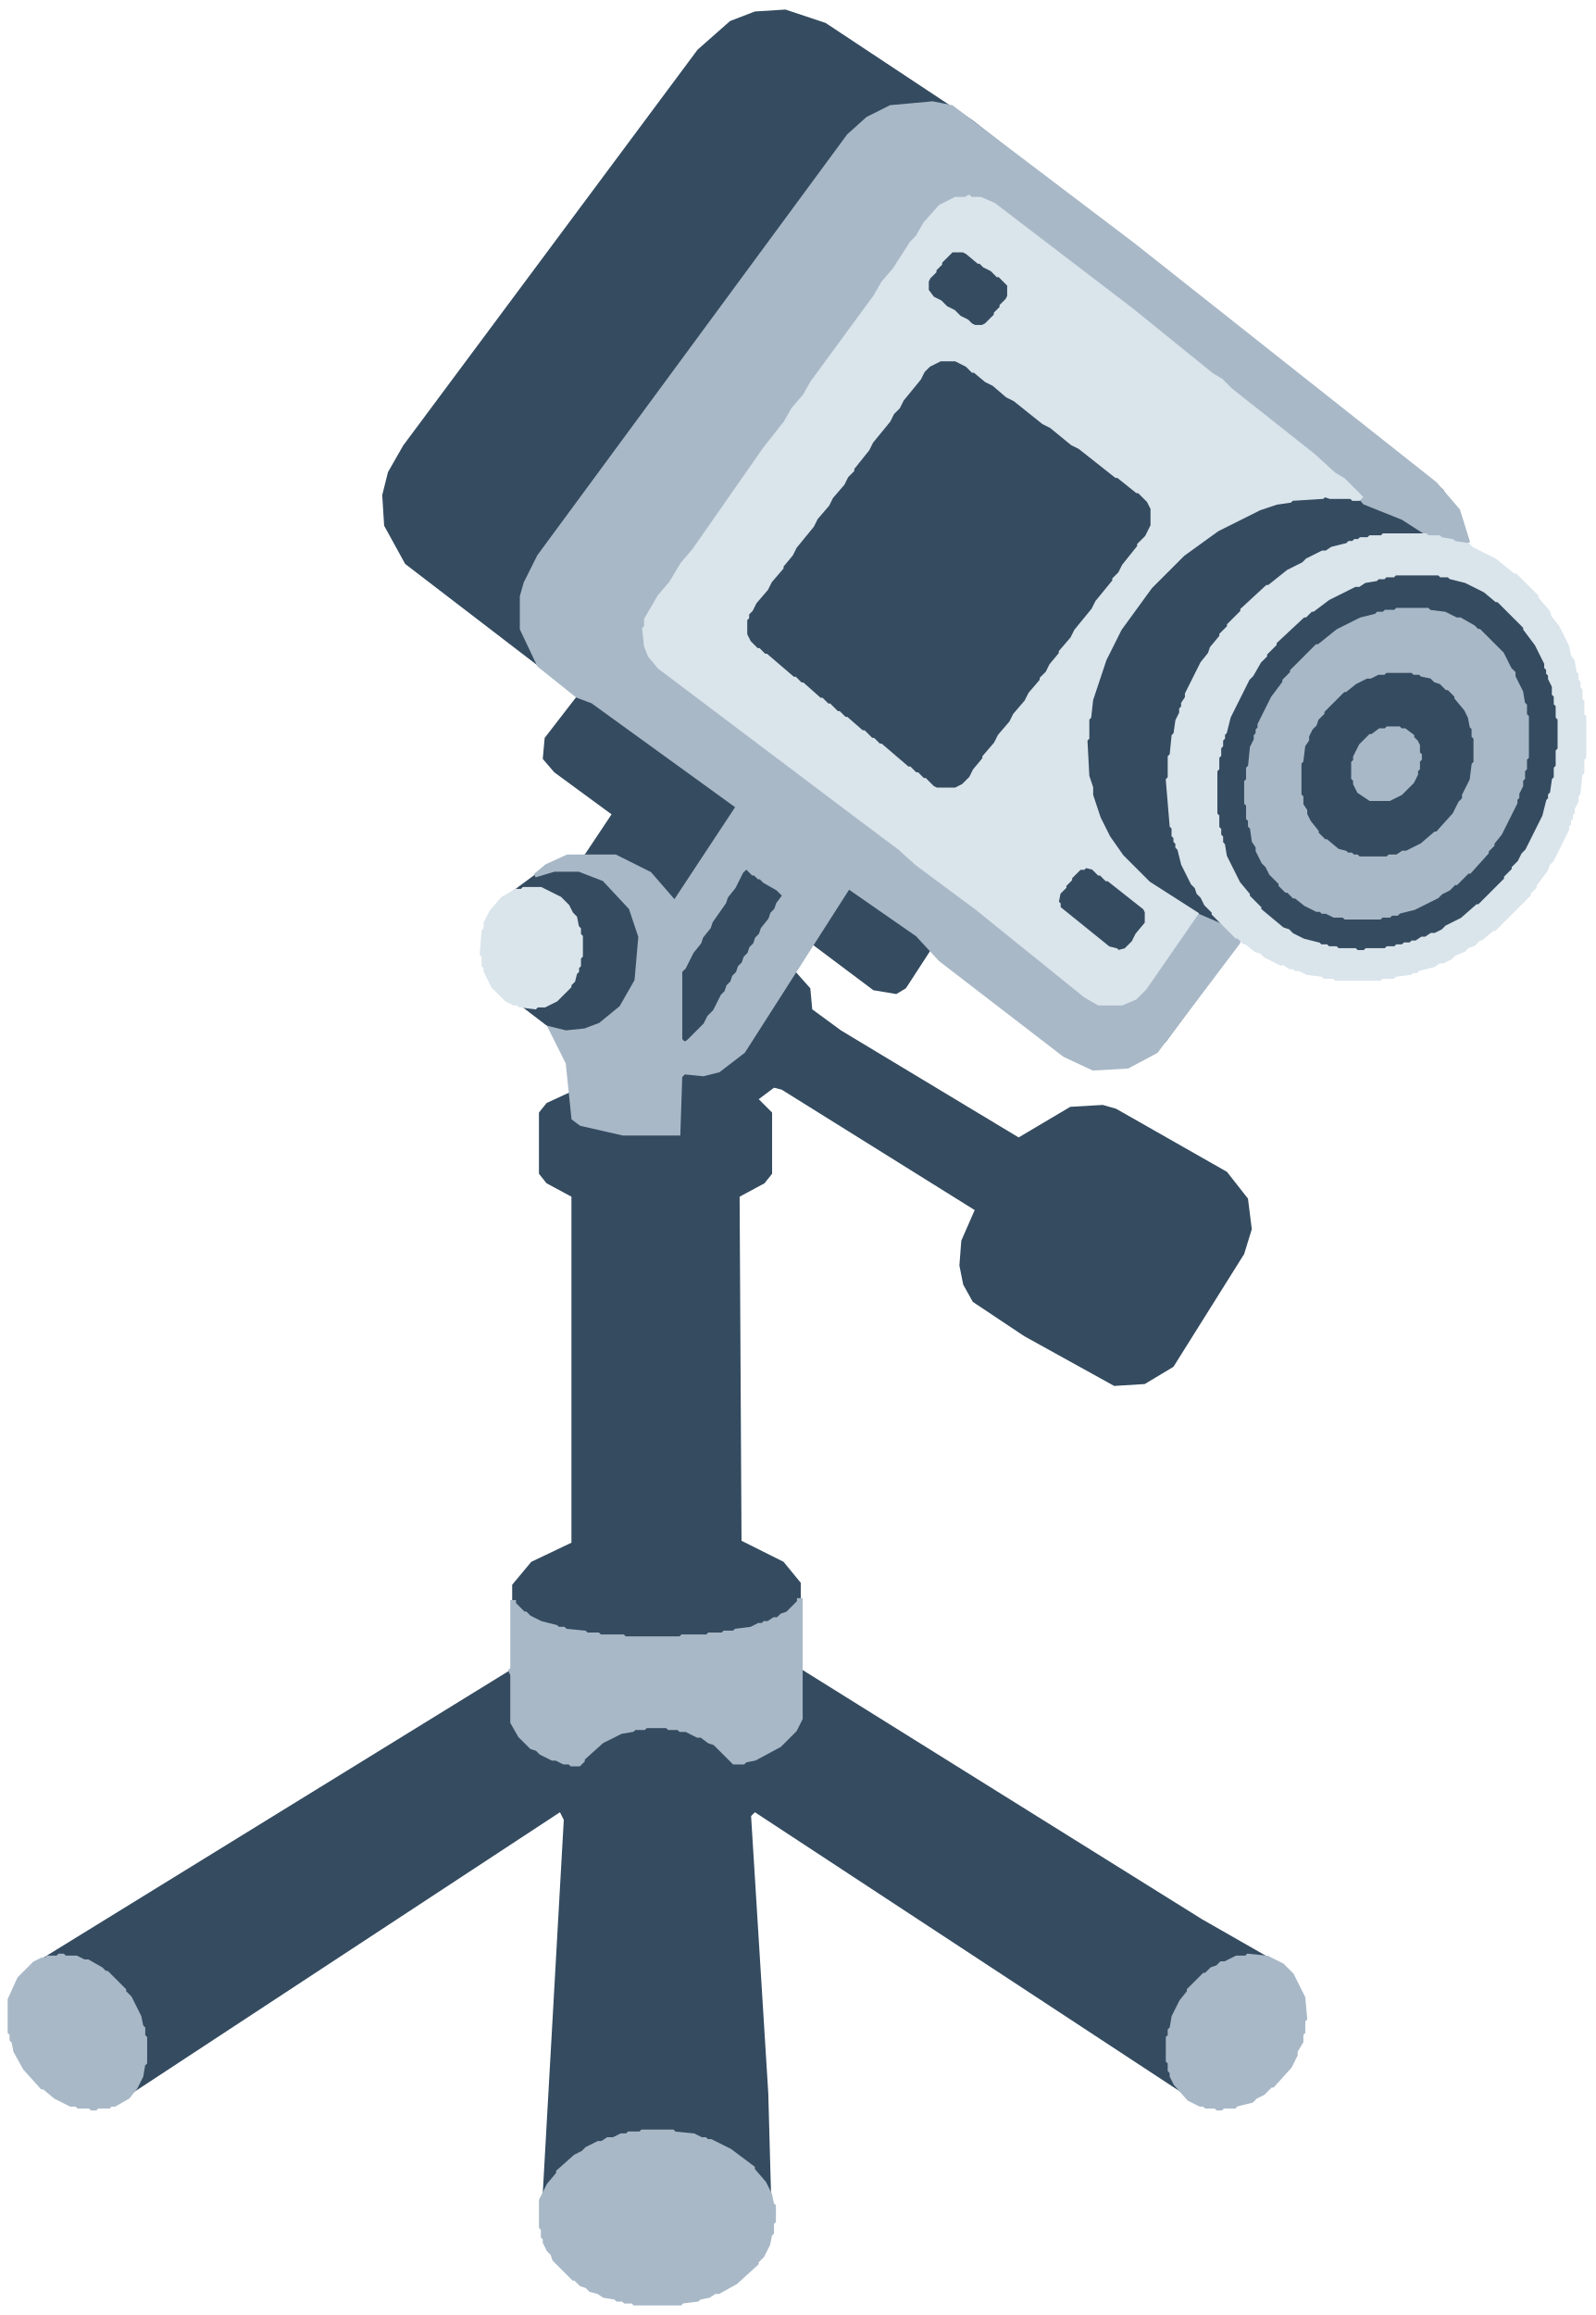
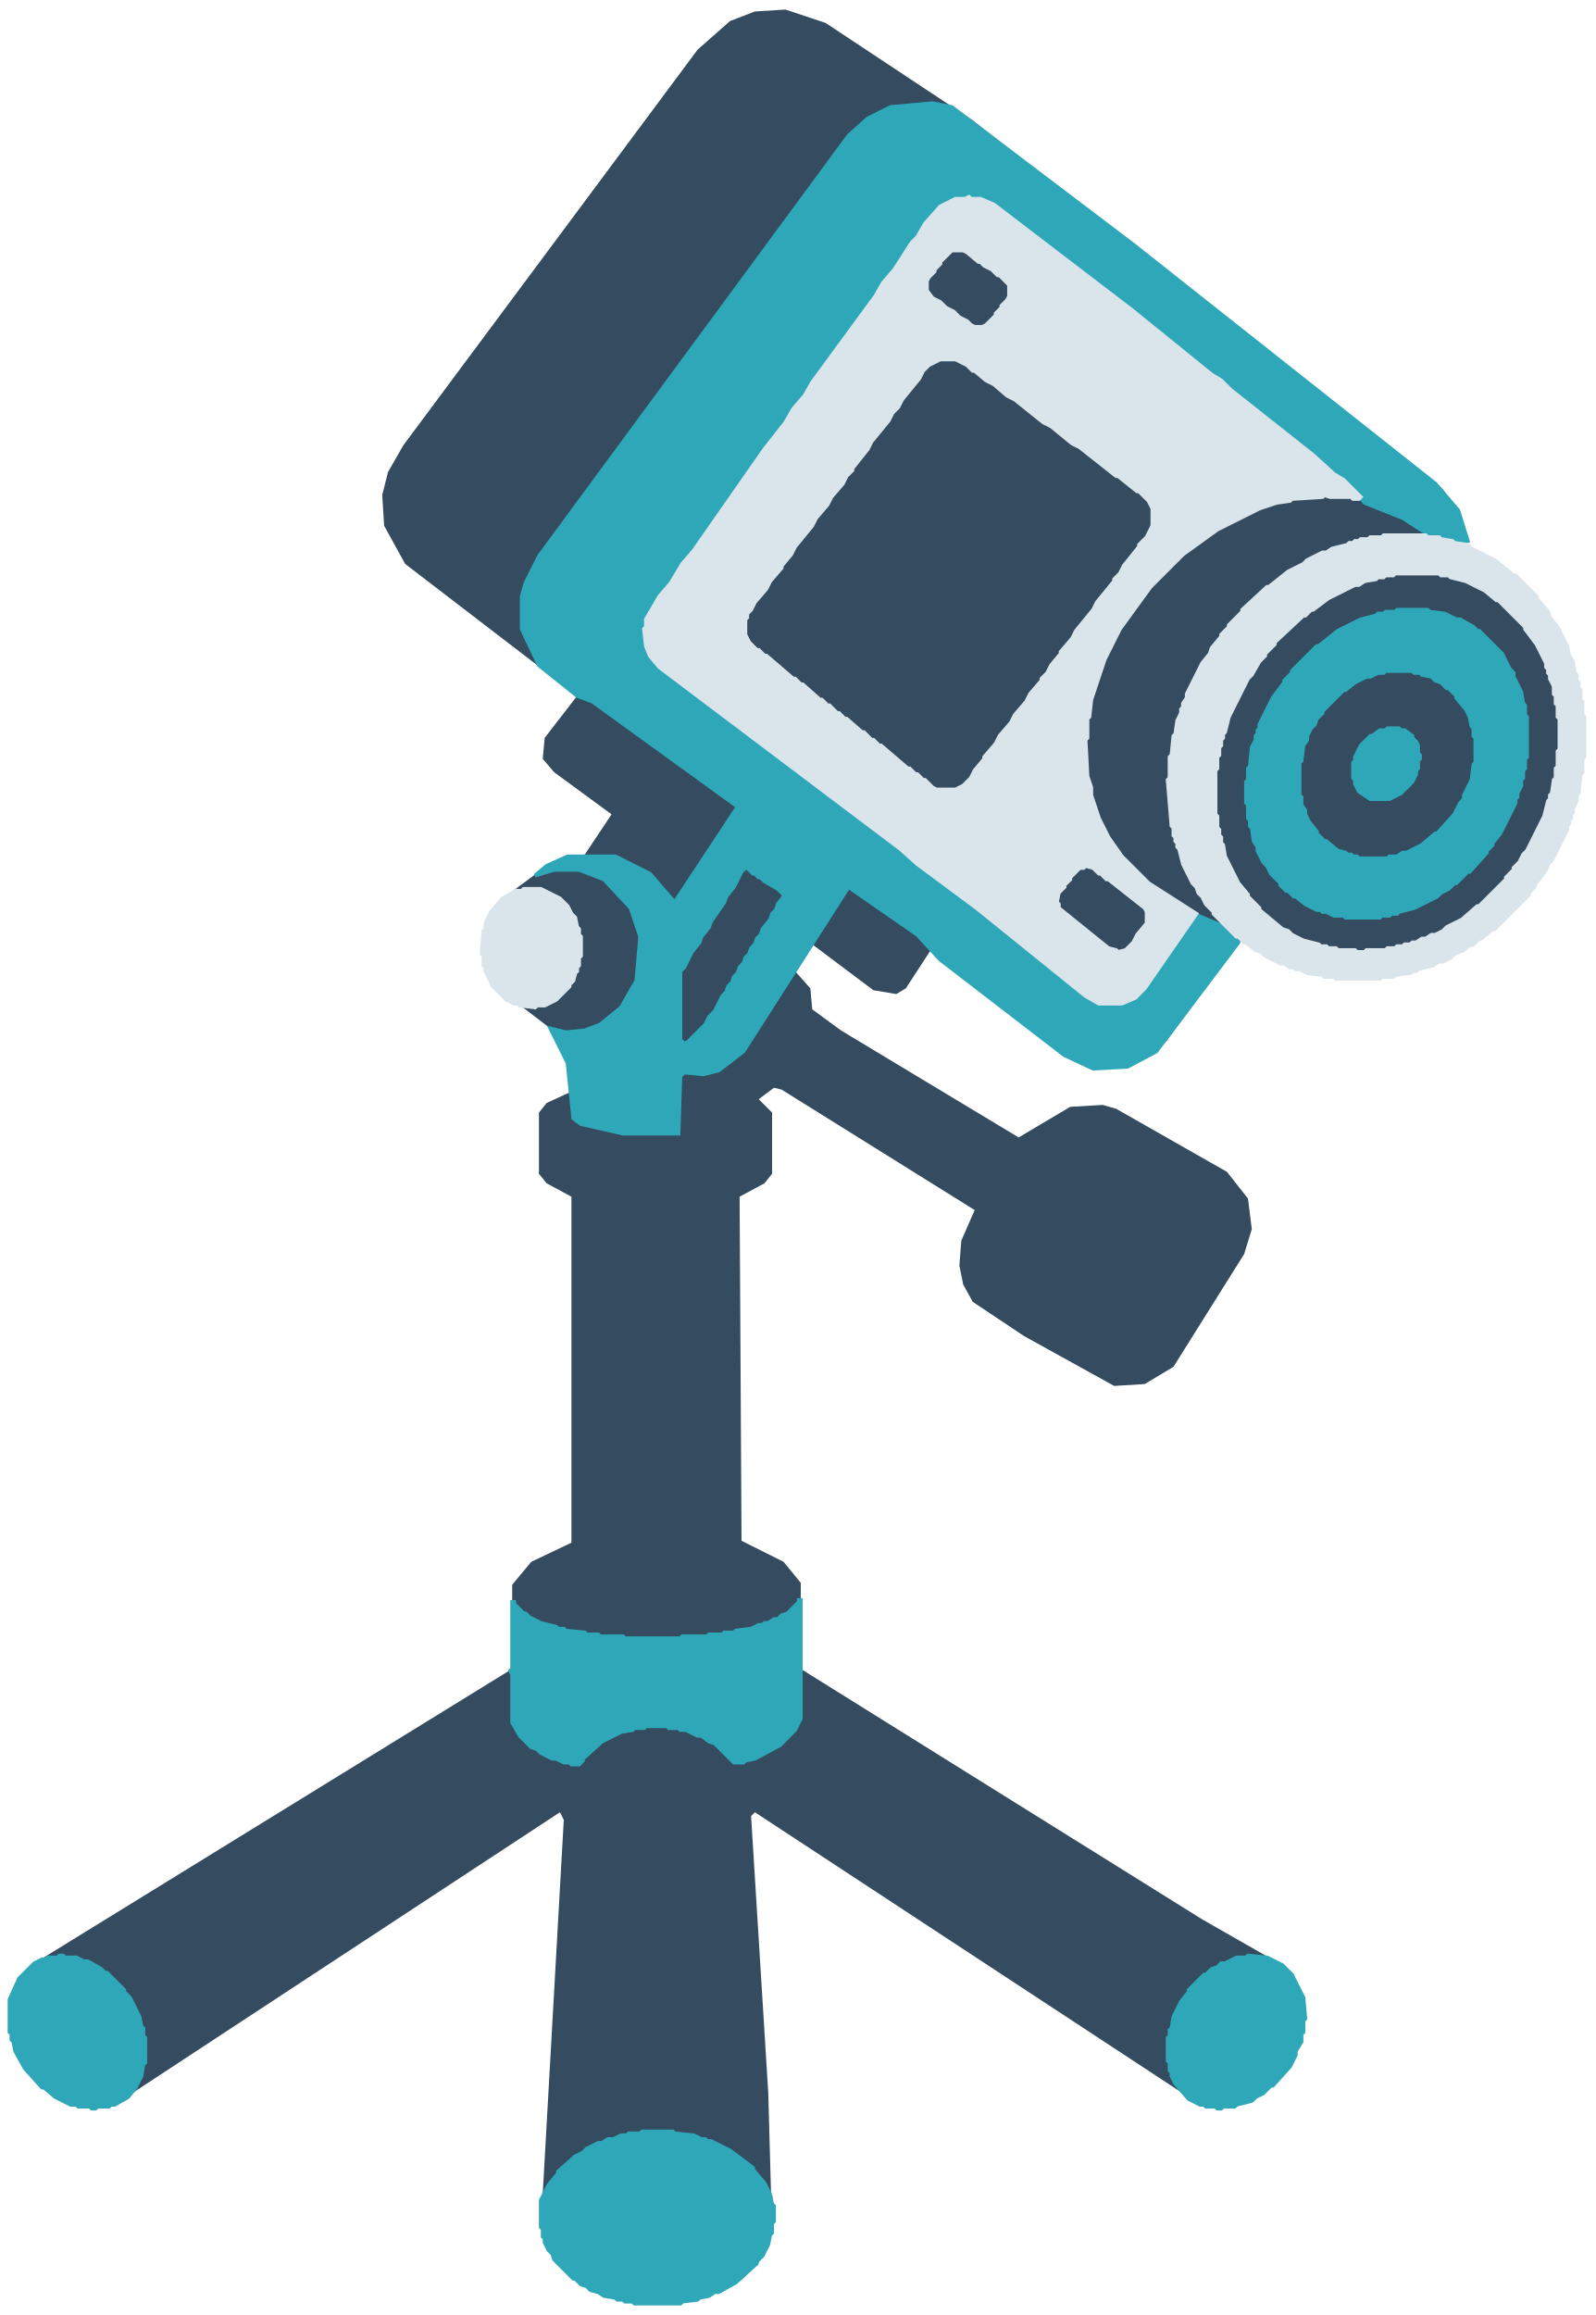
<svg xmlns="http://www.w3.org/2000/svg" width="835" height="1211" viewBox="0 0 835 1211" fill="none">
  <g id="camera-small-tripod">
    <path id="silhouette" d="M411 5L395 6L382 11L365 26L211 233L203 247L200 259L201 275L212 295L302 364L285 386L284 397L290 404L320 426L306 447L297 448L286 453L263 470L254 483L252 493L253 505L258 516L265 523L271 525L288 538L295 550L299 564V571L286 577L282 582V614L286 619L299 626V807L278 817L268 829V873L18 1027L10 1035L5 1046L6 1067L16 1086L26 1095L37 1101L48 1103L60 1101L293 948L295 952L283 1165L290 1182L300 1192L311 1199L332 1205H356L382 1196L396 1184L404 1168L402 1095L393 950L395 948L628 1101L646 1102L655 1099L666 1091L678 1075L683 1056L681 1042L671 1028L629 1004L419 873V828L410 817L388 806L387 626L400 619L404 614V582L397 575L405 569L409 570L510 633L503 649L502 662L504 672L509 681L536 699L583 725L599 724L614 715L651 656L655 643L653 627L642 613L584 580L577 578L560 579L533 595L440 539L425 528L424 517L416 508L425 494L457 518L469 520L474 517L487 497L560 554L572 559L590 558L601 553L610 545L649 492L670 504L699 512L734 510L755 503L771 494L800 468L812 450L825 419L829 396L827 361L815 328L804 312L793 301L768 285L765 271L755 256L509 63L432 12L411 5Z" fill-rule="evenodd" clip-rule="evenodd" fill="#344B60" />
-     <path id="midtones" d="M287 1143L283 1151V1165L284 1166V1170L285 1171V1173L287 1177L289 1179L290 1182L300 1192H301L304 1195L307 1196L309 1198L313 1199L316 1201L322 1202L323 1203H326L327 1204H331L332 1205H356L357 1204L365 1203L366 1202L371 1201L374 1199H376L385 1194L396 1184V1183L399 1180L402 1174L403 1169L404 1168V1163L405 1162V1154L404 1153L403 1148L400 1142L394 1135V1134L382 1125L372 1120H370L369 1119H367L363 1117L353 1116L352 1115H336L335 1116H329L328 1117H325L321 1119H318L315 1121H313L307 1124L305 1126L301 1128L292 1136V1137L287 1143ZM663 1024L653 1023L652 1024H647L641 1027H639L637 1029L634 1030L631 1033H630L622 1041V1042L618 1047L614 1055L613 1061L612 1062V1065L611 1066V1078L612 1079V1083L613 1084V1086L615 1090L622 1098L628 1101H630L631 1102H636L637 1103H639L640 1102H646L647 1101L655 1099L657 1097L661 1095L665 1091H666L675 1081L678 1075V1073L681 1068V1064L682 1063V1057L683 1056L682 1045L676 1033L671 1028L663 1024ZM18 1027L10 1035L5 1046V1063L6 1064V1067L7 1068L8 1073L13 1082L22 1092H23L29 1097L37 1101H40L41 1102H47L48 1103H50L51 1102H57L58 1101H60L67 1097L71 1092L74 1086L75 1080L76 1079V1066L75 1065V1061L74 1060L73 1055L68 1045L65 1042V1041L56 1032H55L53 1030L46 1026H44L40 1024H34L33 1023H31L30 1024H25L24 1025H22L18 1027ZM419 837H418V838L412 844L409 845L407 847H405L402 849H400L399 850H397L393 852L385 853L384 854H379L378 855H371L370 856H357L356 857H327L326 856H314L313 855H307L306 854L296 853L295 852H292L291 851L283 849L277 846L275 844H274L269 839V838H268V873L267 874L268 876V901L272 908L278 914L281 915L283 917L289 920H291L295 922H298L299 923H303L305 921V920L315 911L325 906L331 905L332 904H337L338 903H349L350 904H355L356 905H359L365 908H367L371 911L374 912L384 922H389L390 921L395 920L408 913L416 905L419 899V837ZM735 382H733L732 381H726L725 382H722L718 385H717L712 390L709 396V398L708 399V407L709 408V410L711 414L717 418H727L733 415L739 409L741 405V403L742 402V398L743 397V395L742 394V390L741 388L739 386V385L735 382ZM764 324H762L756 321L748 320L747 319H731L730 320H725L724 321H721L720 322L712 324L700 330L690 338H689L676 351V352L672 356V357L666 365L659 379V381L658 382V384L657 385V387L655 391L654 401L653 402V408L652 409V420L653 421V428L654 429V432L655 433L656 440L658 443V445L661 451L663 453L665 457L670 462V463L673 466H674L677 469H678L683 473L689 476H691L692 477H694L698 479H703L704 480H722L723 479H727L728 478H731L732 477L740 475L752 469L754 467L758 465L761 462H762L768 456H769L778 446V445L781 442V441L785 436L793 420V418L794 417V415L796 411V408L797 407V403L798 402V397L799 396V375L798 374V369L797 368L796 362L792 354V352L790 350L786 342L774 330H773L771 328L764 324ZM749 354L751 356L754 357L757 360H758L762 364V365L767 371L769 375L770 380L771 381V385L772 386V399L771 400L770 408L766 416V418L764 420L761 426L752 436H751L744 442L736 446H734L731 448H727L726 449H711L710 448H708L707 447H705L704 446L700 445L694 440H693L689 436V435L685 430L683 426V424L681 421V417L680 416V399L681 398L682 390L684 387V385L686 381L688 379L689 376L692 373V372L703 361H704L709 357L715 354H717L721 352H724L725 351H739L740 352H743L744 353L749 354ZM498 56L488 54L466 56L454 62L444 71L282 291L275 305L273 312V329L282 348L302 364L310 367L386 422L353 472L340 457L322 448H297L286 453L280 458L290 455H303L316 460L330 475L335 490L333 513L325 527L314 536L306 539L296 540L288 538L297 556L300 585L304 588L326 593H355L356 563L358 561L368 562L376 560L389 550L444 464L480 489L492 502L557 552L572 559L590 558L605 550L648 493V491L641 485L627 479L594 523L587 526H575L345 350L338 341L336 329L340 318L483 117L492 107L506 102L520 106L639 198L703 250L714 263L734 271L748 280L765 284L768 283L763 267L751 253L593 128L498 56ZM391 454L394 457H395L397 459H398L400 461L407 465L410 468V469L407 473L406 476L404 478L403 481L399 486L398 489L396 491L395 494L393 496L392 499L390 501L389 504L387 506L386 509L384 511L383 514L381 516L380 519L378 521L374 529L371 532L369 536L360 545L358 546L356 544V508L358 506L362 498L366 493L367 490L371 485L372 482L379 472L380 469L384 464L388 456L390 454H391Z" fill-rule="evenodd" clip-rule="evenodd" fill="#A8B8C7" stroke-width="2" stroke="#A8B8C7" />
+     <path id="midtones" d="M287 1143L283 1151V1165L284 1166V1170L285 1171V1173L287 1177L289 1179L290 1182L300 1192H301L304 1195L307 1196L309 1198L313 1199L316 1201L322 1202L323 1203H326L327 1204H331L332 1205H356L357 1204L365 1203L366 1202L371 1201L374 1199H376L385 1194L396 1184V1183L399 1180L402 1174L403 1169L404 1168V1163L405 1162V1154L404 1153L403 1148L400 1142L394 1135V1134L382 1125L372 1120H370L369 1119H367L363 1117L353 1116L352 1115H336L335 1116H329L328 1117H325L321 1119H318L315 1121H313L307 1124L305 1126L301 1128L292 1136V1137L287 1143ZM663 1024L653 1023L652 1024H647L641 1027H639L637 1029L634 1030L631 1033H630L622 1041V1042L618 1047L614 1055L613 1061L612 1062V1065L611 1066V1078L612 1079V1083L613 1084V1086L615 1090L622 1098L628 1101H630L631 1102H636L637 1103H639L640 1102H646L647 1101L655 1099L657 1097L661 1095L665 1091H666L675 1081L678 1075V1073L681 1068V1064L682 1063V1057L683 1056L682 1045L676 1033L671 1028L663 1024ZM18 1027L10 1035L5 1046V1063L6 1064V1067L7 1068L8 1073L13 1082L22 1092H23L29 1097L37 1101H40L41 1102H47L48 1103H50L51 1102H57L58 1101H60L67 1097L71 1092L74 1086L75 1080L76 1079V1066L75 1065V1061L74 1060L73 1055L68 1045L65 1042V1041L56 1032H55L53 1030L46 1026H44L40 1024H34L33 1023H31L30 1024H25L24 1025H22L18 1027ZM419 837H418V838L412 844L409 845L407 847H405L402 849H400L399 850H397L393 852L385 853L384 854H379L378 855H371L370 856H357L356 857H327L326 856H314L313 855H307L306 854L296 853L295 852H292L291 851L283 849L277 846L275 844H274L269 839V838H268V873L267 874L268 876V901L272 908L278 914L281 915L283 917L289 920H291L295 922H298L299 923H303L305 921V920L315 911L325 906L331 905L332 904H337L338 903H349L350 904H355L356 905H359L365 908H367L371 911L374 912L384 922H389L390 921L395 920L408 913L416 905L419 899V837ZM735 382H733L732 381H726L725 382H722L718 385H717L712 390L709 396V398L708 399V407L709 408V410L711 414L717 418H727L733 415L739 409L741 405V403L742 402V398L743 397V395L742 394V390L741 388L739 386V385L735 382ZM764 324H762L756 321L748 320L747 319H731L730 320H725L724 321H721L720 322L712 324L700 330L690 338H689L676 351V352L672 356V357L666 365L659 379V381L658 382V384L657 385V387L655 391L654 401L653 402V408L652 409V420L653 421V428L654 429V432L655 433L656 440L658 443V445L661 451L663 453L665 457L670 462V463L673 466H674L677 469H678L683 473L689 476H691L692 477H694L698 479H703L704 480H722L723 479H727L728 478H731L732 477L740 475L752 469L754 467L758 465L761 462H762L768 456H769L778 446V445L781 442V441L785 436L793 420V418L794 417V415L796 411V408L797 407V403L798 402V397L799 396V375L798 374V369L797 368L796 362L792 354V352L790 350L786 342L774 330H773L771 328L764 324ZM749 354L751 356L754 357L757 360H758L762 364V365L767 371L769 375L770 380L771 381V385L772 386V399L771 400L770 408L766 416V418L764 420L761 426L752 436H751L744 442L736 446H734L731 448H727L726 449H711L710 448H708L707 447H705L704 446L700 445L694 440H693L689 436V435L685 430L683 426V424L681 421V417L680 416V399L681 398L682 390L684 387V385L686 381L688 379L689 376L692 373V372L703 361H704L709 357L715 354H717L721 352H724L725 351H739L740 352H743L744 353L749 354ZM498 56L488 54L466 56L454 62L444 71L282 291L275 305L273 312V329L282 348L302 364L310 367L386 422L353 472L340 457L322 448H297L286 453L280 458L290 455H303L316 460L330 475L335 490L333 513L325 527L314 536L306 539L296 540L288 538L297 556L300 585L304 588L326 593H355L356 563L358 561L368 562L376 560L389 550L444 464L480 489L492 502L557 552L572 559L590 558L605 550L648 493V491L641 485L627 479L594 523L587 526H575L345 350L338 341L336 329L340 318L483 117L492 107L506 102L520 106L639 198L703 250L714 263L734 271L748 280L765 284L768 283L763 267L751 253L593 128L498 56ZM391 454L394 457H395L397 459H398L400 461L407 465L410 468V469L407 473L406 476L404 478L403 481L399 486L398 489L396 491L395 494L393 496L392 499L390 501L389 504L387 506L386 509L384 511L383 514L381 516L380 519L378 521L374 529L371 532L369 536L360 545L358 546L356 544V508L358 506L362 498L366 493L367 490L371 485L372 482L379 472L380 469L384 464L388 456L390 454H391Z" fill-rule="evenodd" clip-rule="evenodd" fill="#2EA8B8" stroke-width="2" stroke="#2EA8B8" />
    <path id="highlights" d="M274 465L273 466H270L263 470L257 477L254 483V486L253 487L252 499L253 500V505L254 506V508L258 516L265 523L269 525H271L272 526L280 527L281 526H285L291 523L298 516V515L300 513L301 509L302 508V506L303 505V501L304 500V490L303 489V486L302 485L301 480L299 478L297 474L293 470L283 465H274ZM768 285L761 284L760 283L754 282L753 281H747L746 280H724L723 281H717L716 282H712L711 283H709L708 284H706L705 285L697 287L694 289H692L684 293L682 295L674 299L664 307H663L650 319V320L643 327V328L639 332V333L634 339L633 342L629 347L621 363V365L619 368V370L618 371V373L616 377L615 384L614 385L613 395L612 396V407L611 408L613 432L614 433V437L615 438V440L616 441V443L617 444L619 452L624 462L626 464L627 467L629 469L631 473L635 477V478L647 490H648L651 493H652L657 497L660 498L662 500L670 504H672L675 506H677L678 507H680L684 509L692 510L693 511H698L699 512H722L723 511H729L730 510L738 509L739 508H741L742 507L750 505L753 503H755L759 501L761 499L766 497L768 495L771 494L774 491H775L781 486H782L800 468V467L803 464V463L809 455L810 452L812 450L820 434V432L821 431V429L822 428V426L823 425V423L825 419V416L826 415L827 405L828 404V397L829 396V375L828 374V367L827 366V361L826 360V357L825 356V353L824 352L823 346L821 343L820 338L815 328L811 323L810 320L804 313V312L793 301H792L782 293L770 287L768 285ZM758 301L759 302L767 304L777 309L783 314H784L798 328V329L804 337L809 347V349L810 350V352L811 353V355L813 359V363L814 364V368L815 369V375L816 376V392L815 393V401L814 402V407L813 408L812 415L811 416V418L810 419L808 427L799 445L797 447L795 451L792 454V455L788 459V460L774 474H773L765 481L757 485L755 487L751 489H749L746 491H744L741 493H739L738 494H735L734 495H731L730 496H726L725 497H715L714 498H710L709 497H700L699 496H695L694 495H691L690 494L682 492L676 489L674 487L671 486L659 476V475L653 469V468L648 462L641 448L640 442L639 441V438L638 437V434L637 433V427L636 426V403L637 402V396L638 395V391L639 390V387L640 386V384L641 383L643 375L653 355L655 353L659 346L662 343V342L667 337V336L682 322H683L686 319H687L695 313L709 306H711L714 304L720 303L721 302H724L725 301H729L730 300H753L754 301H758ZM500 104L492 108L484 117L480 124L477 127L468 141L462 148L458 155L425 200L421 207L415 214L411 221L400 235L363 288L357 295L351 305L345 312L338 324V328L337 329L338 338L340 343L345 349L471 444L480 452L511 475L568 521L575 525H587L594 522L599 517L626 478L601 462L587 448L580 438L575 428L571 416V412L569 406L568 387L569 386V376L570 375L571 366L578 345L586 329L602 307L619 290L637 277L659 266L668 263L675 262L676 261L692 260L693 259L696 260H707L708 261H711L712 260L703 251L698 248L687 238L644 204L639 199L634 196L592 162L520 107L513 104H508L507 103L505 104H500ZM565 454H567L568 453L572 454L575 457H576L579 460H580L599 475L600 477V483L595 489L593 493L589 497L585 498L584 497L580 496L554 475V473L553 472L554 467L557 464V463L560 460V459L565 454ZM492 188H500L506 191L509 194H510L516 199L520 201L527 207L531 209L546 221L550 223L561 232L565 234L584 249H585L595 257H596L601 262L603 266V275L600 281L596 285V286L588 296L586 300L583 303V304L574 315L572 319L563 330L561 334L555 341V342L550 348L548 352L545 355V356L539 363L537 367L531 374L529 378L523 385L521 389L515 396V397L510 403L508 407L504 411L500 413H490L488 412L484 408H483L480 405H479L476 402H475L461 390H460L457 387H456L452 383H451L443 376H442L439 373H438L434 369H433L430 366H429L420 358H419L416 355H415L401 343H400L397 340H396L392 336L390 332V324L391 323V321L393 319L395 315L401 308L403 304L409 297V296L414 290L416 286L425 275L427 271L433 264L435 260L441 253L443 249L446 246V245L454 235L456 231L465 220L467 216L470 213L472 209L481 198L483 194L486 191L492 188ZM498 131H504L506 132L512 137H513L515 139L519 141L522 144H523L528 149V155L527 157L524 160V161L521 164V165L516 170L514 171H510L508 170L506 168L502 166L499 163L495 161L492 158L488 156L485 152V147L486 145L489 142V141L492 138V137L498 131Z" fill-rule="evenodd" clip-rule="evenodd" fill="#DAE4EB" stroke-width="2" stroke="#DAE4EB" />
  </g>
</svg>
